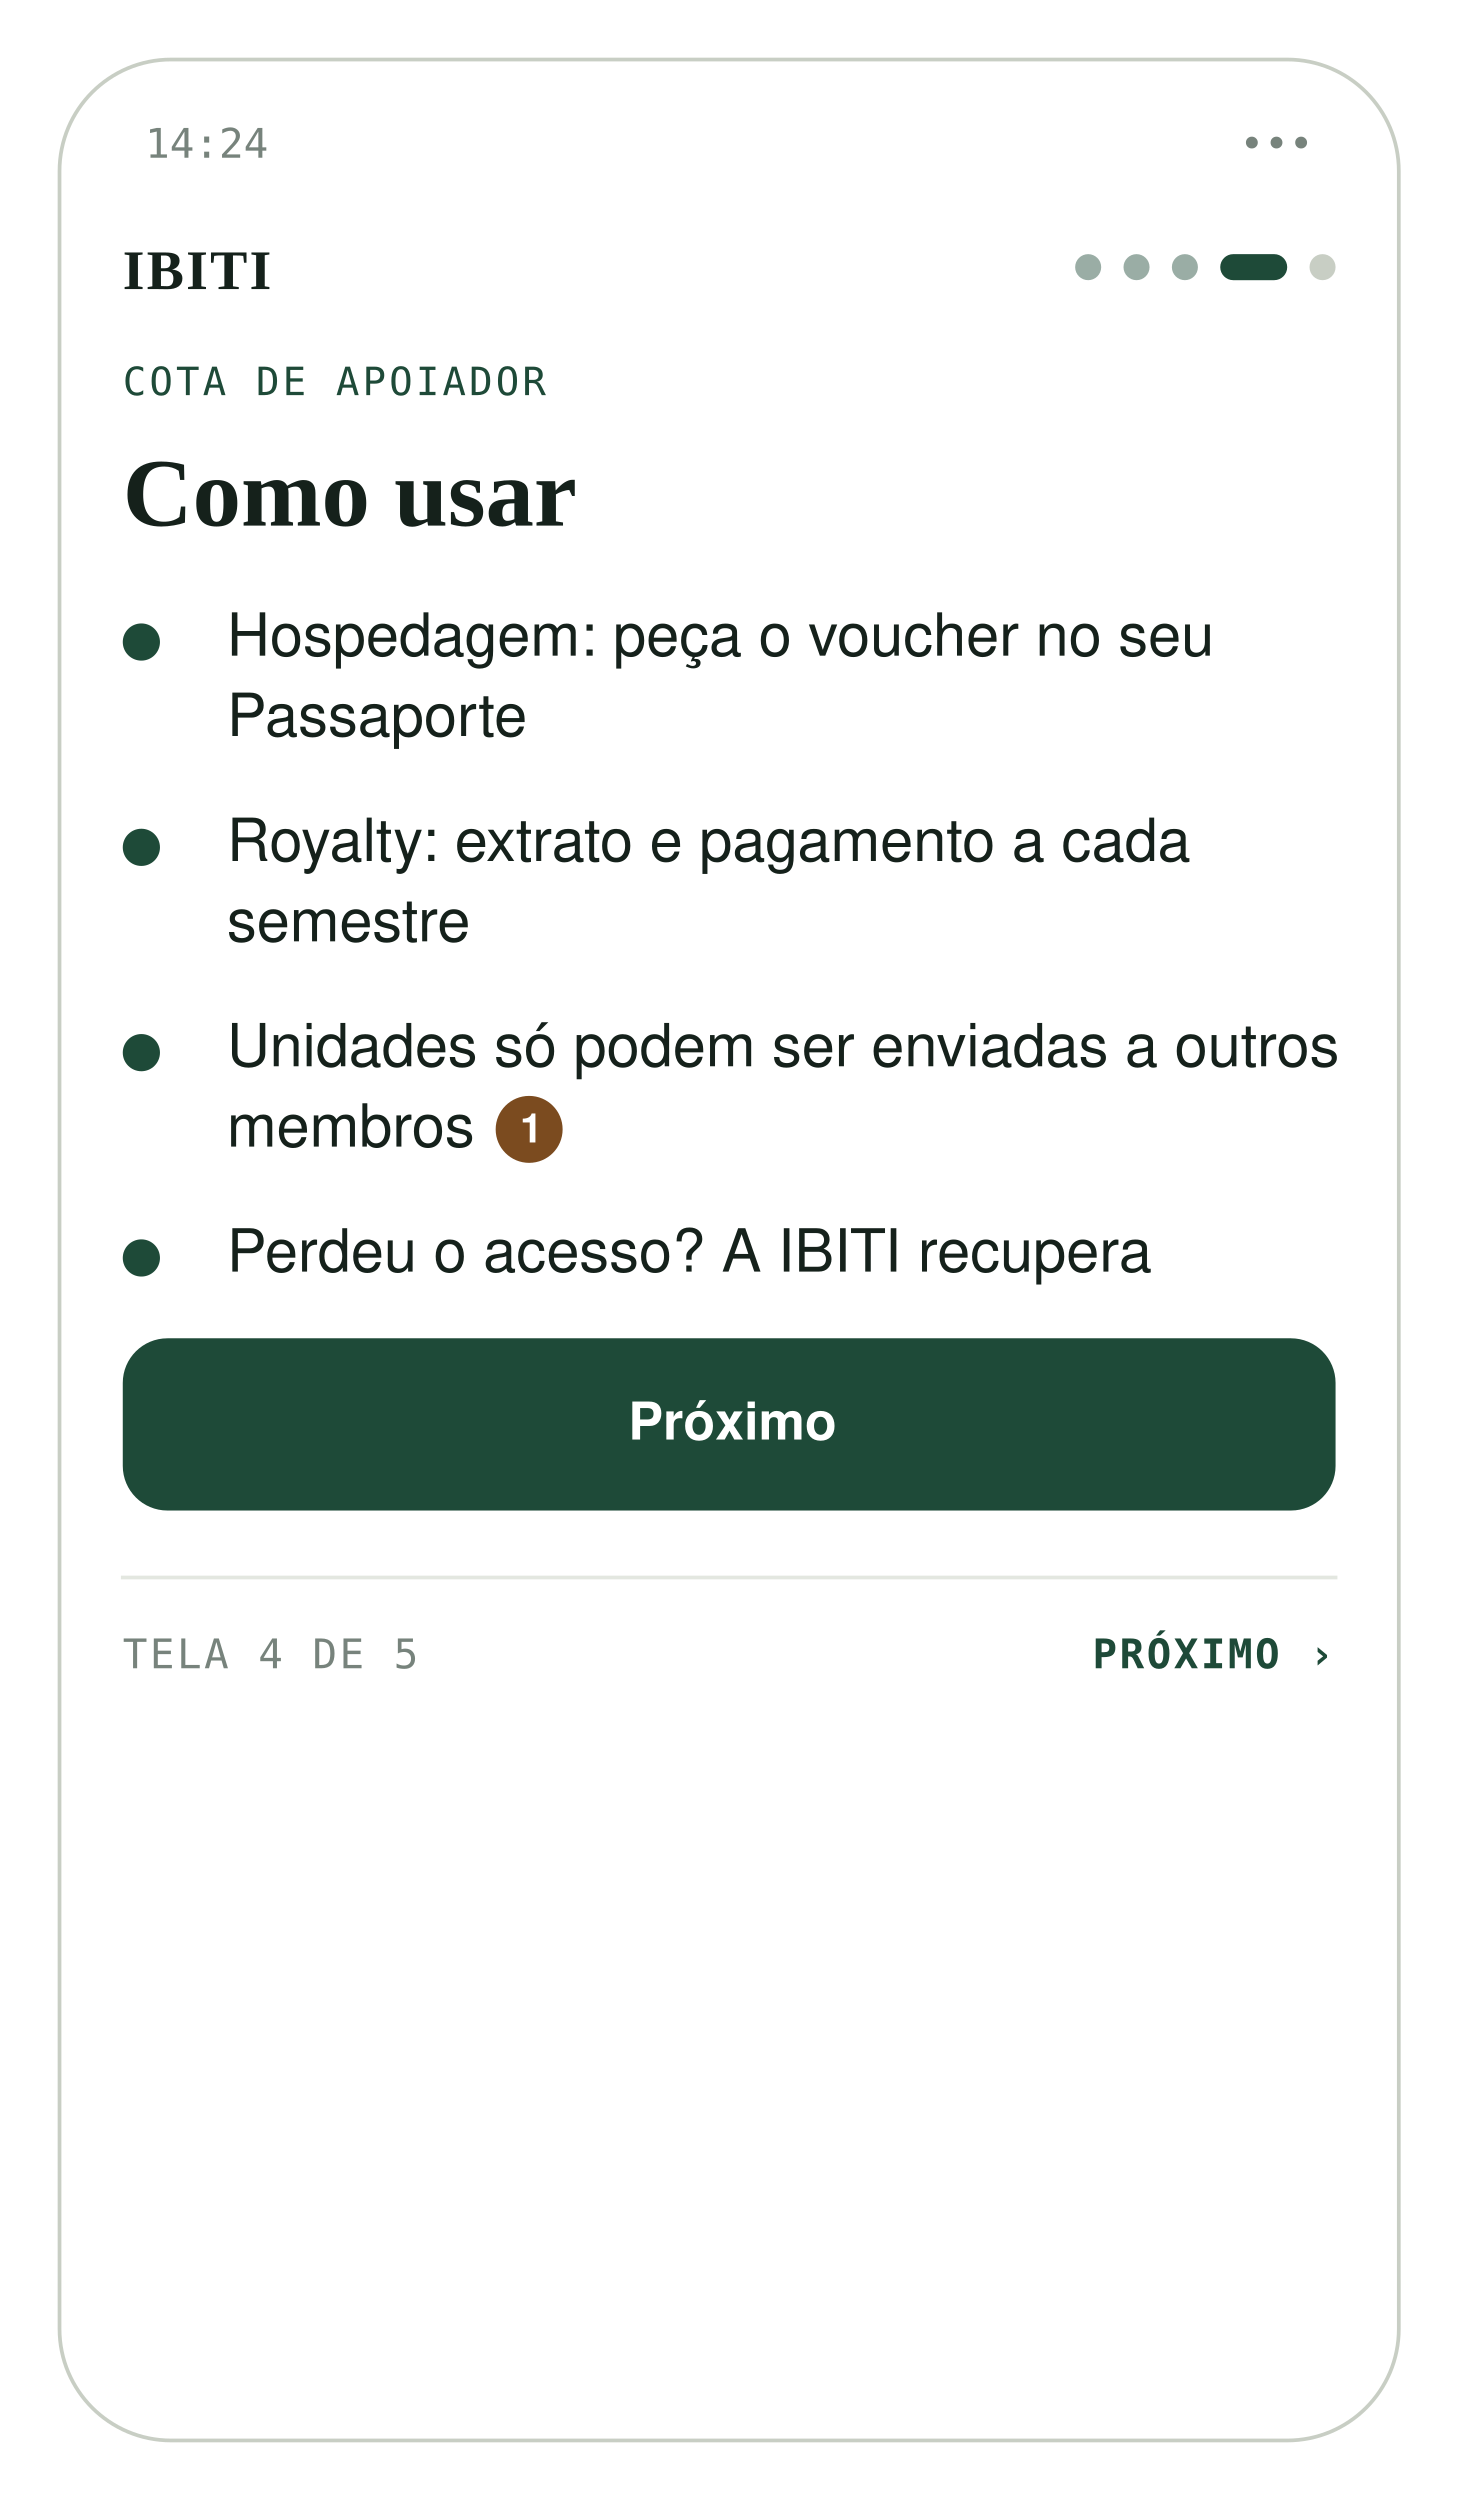
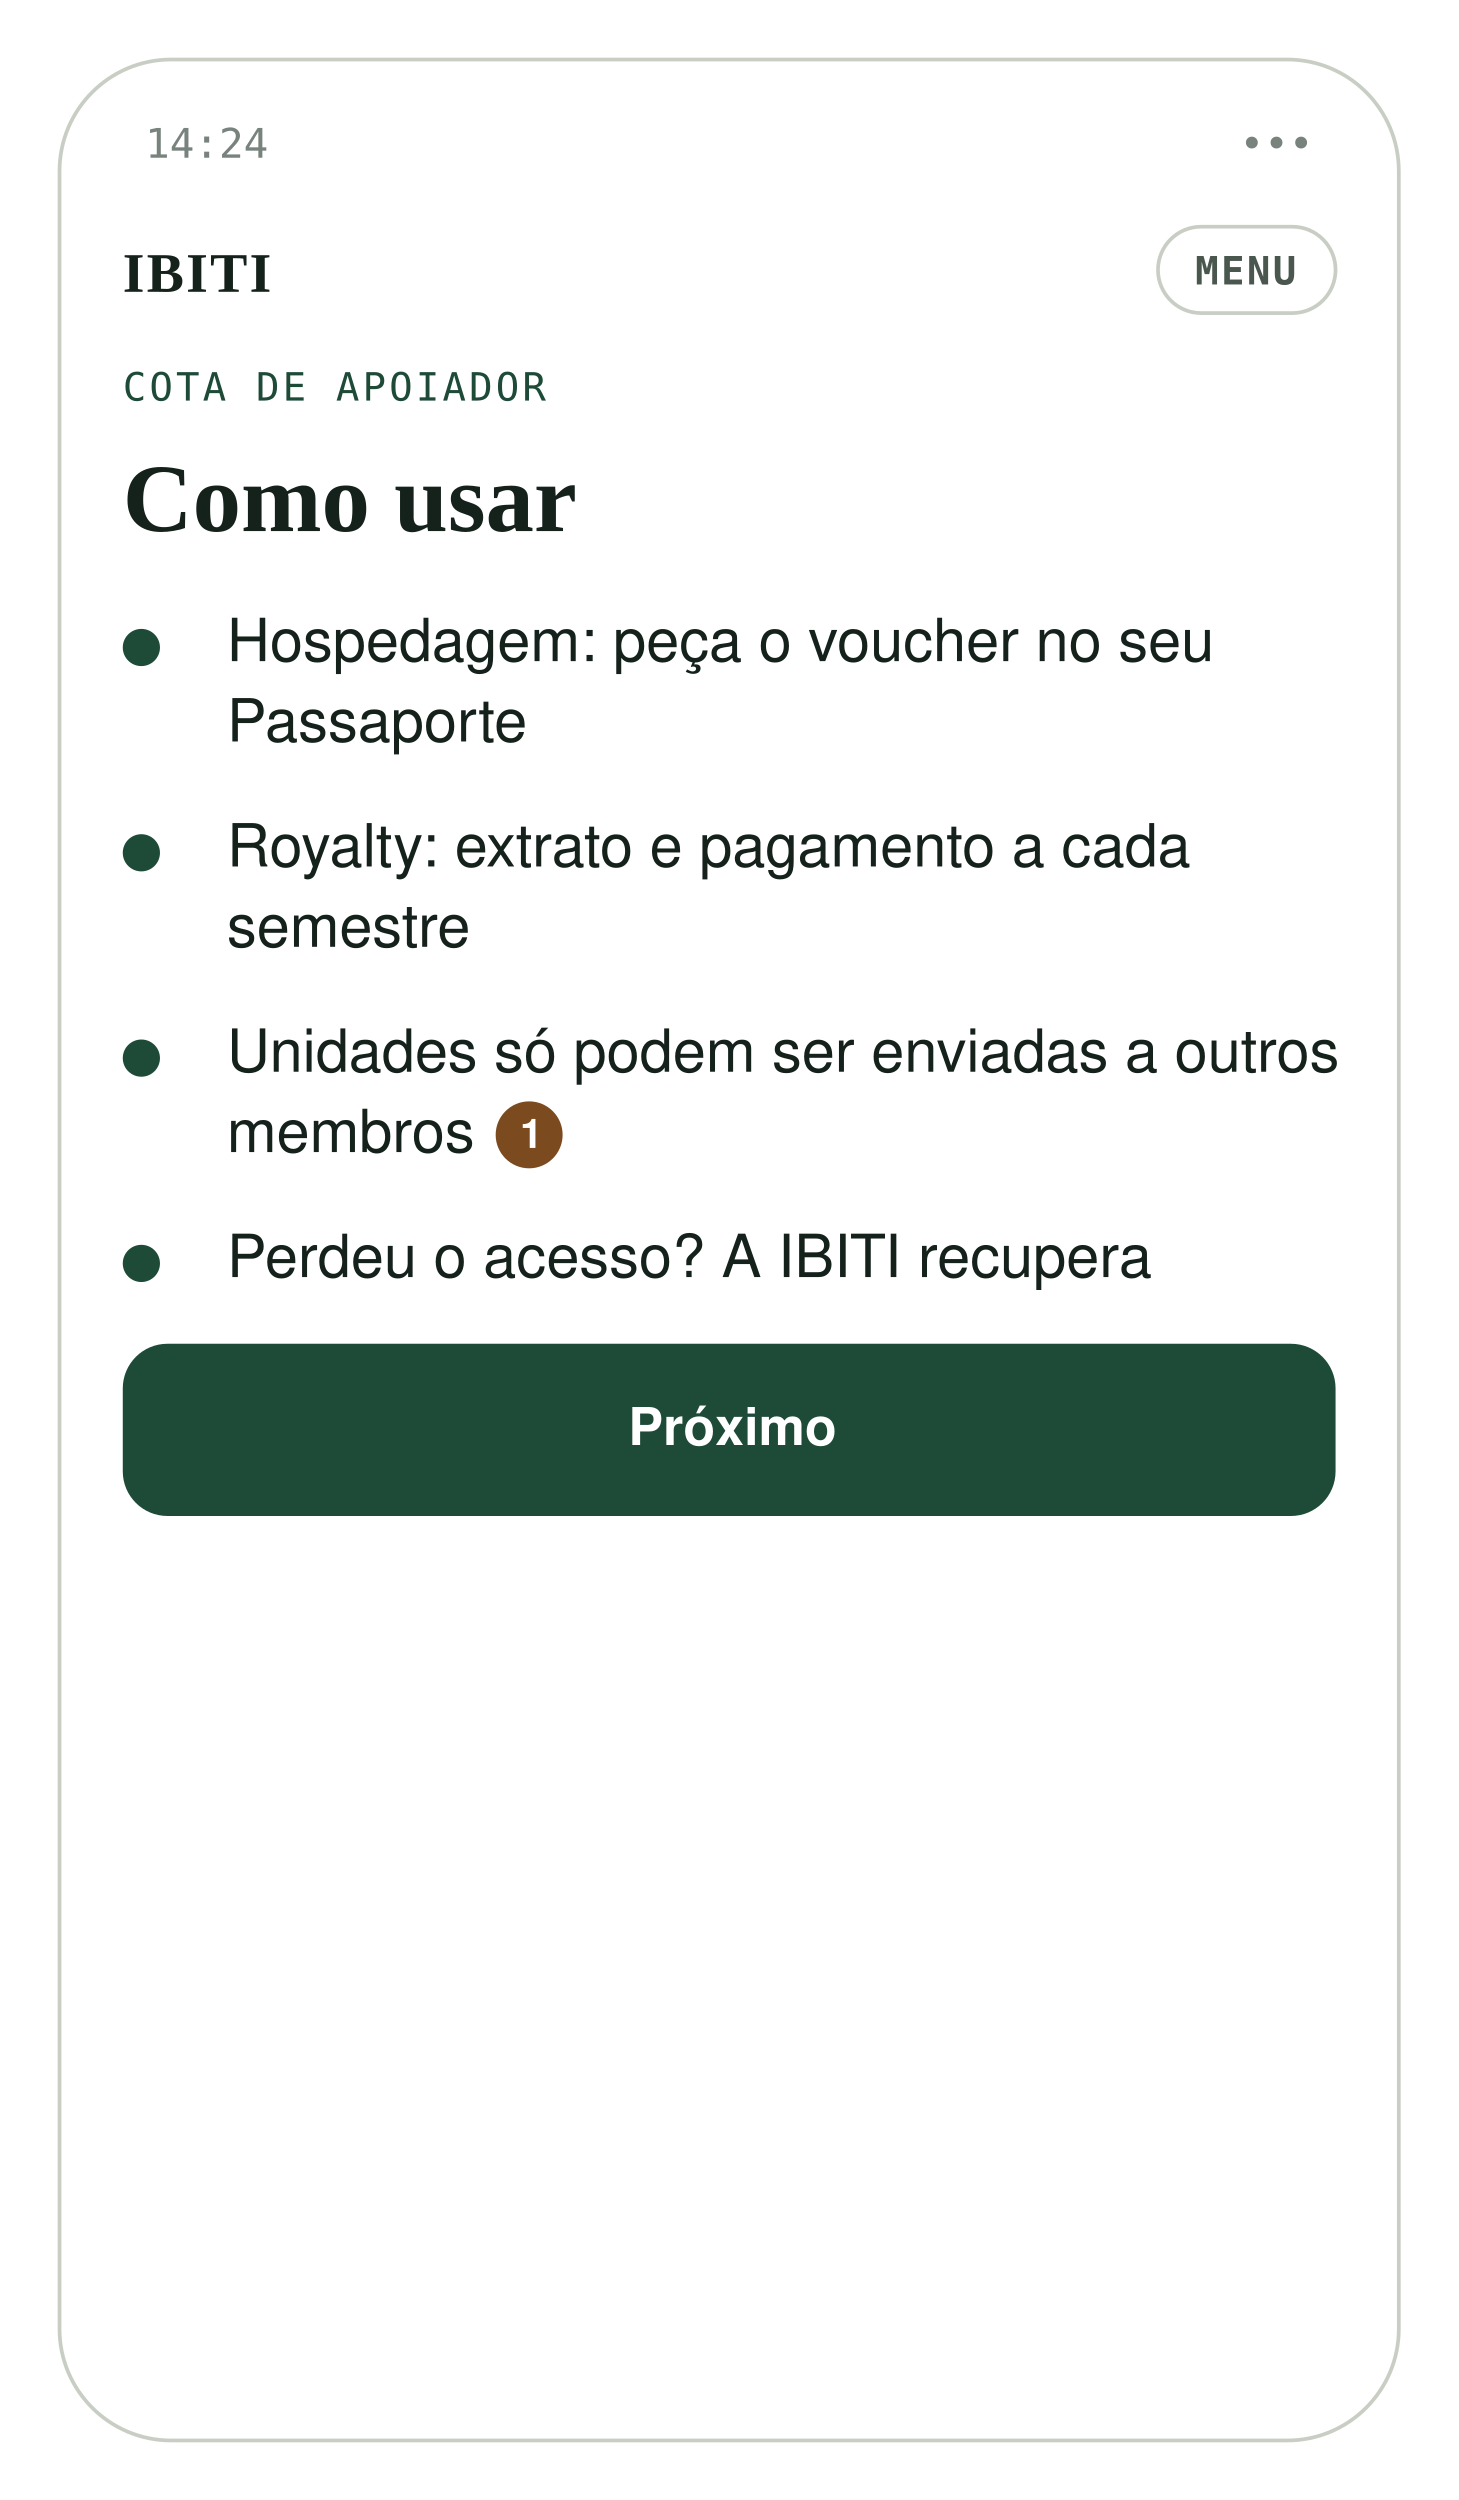
<svg xmlns="http://www.w3.org/2000/svg" data-stacking-context="true" aria-owns="solo-stage1" width="392" height="672" viewBox="54 0 392 672">
  <style />
  <g data-stacking-layer="rootBackgroundAndBorders" />
  <g data-stacking-layer="childStackingContextsWithNegativeStackLevels" />
  <g data-stacking-layer="inFlowNonInlineNonPositionedDescendants" />
  <g data-stacking-layer="nonPositionedFloats" />
  <g data-stacking-layer="inFlowInlineLevelNonPositionedDescendants" />
  <g data-stacking-layer="childStackingContextsWithStackLevelZeroAndPositionedDescendantsWithStackLevelZero" />
  <g data-stacking-layer="childStackingContextsWithPositiveStackLevels" />
  <g data-tag="div" id="solo-stage1" class="solo-stage" data-z-index="auto" data-stacking-context="true" aria-owns="phone1">
-     <g data-tag="div" id="phone1" class="phone" data-z-index="auto" data-stacking-context="true" aria-owns="status1 topbar1 ph-eyebrow1 h11 pontos1 btn1 phnav1">
+     <g data-tag="div" id="phone1" class="phone" data-z-index="auto" data-stacking-context="true" aria-owns="status1 topbar1 ph-eyebrow1 h11 pontos1 btn1">
      <g data-stacking-layer="rootBackgroundAndBorders">
        <rect width="360" height="640" x="70" y="16" fill="rgb(255, 255, 255)" stroke="rgb(200, 206, 196)" stroke-width="1px" rx="30" ry="30" />
      </g>
      <g data-tag="div" id="status1" class="status" data-z-index="auto" data-stacking-context="true" aria-owns="span1 span2">
        <g data-tag="span" id="span1" data-z-index="auto" data-stacking-context="true">
          <text color="rgb(119, 131, 124)" dominant-baseline="text-after-edge" font-family="&quot;IBM Plex Mono&quot;, Menlo, Consolas, monospace" font-size="11px" font-size-adjust="none" font-stretch="100%" font-style="normal" font-variant="normal" font-weight="400" direction="ltr" letter-spacing="normal" text-decoration="none" text-anchor="start" text-rendering="auto" unicode-bidi="normal" word-spacing="0px" writing-mode="horizontal-tb" user-select="auto" fill="rgb(119, 131, 124)">
            <tspan xml:space="preserve" x="93" y="45" textLength="33" lengthAdjust="spacingAndGlyphs">14:24</tspan>
          </text>
        </g>
        <g data-tag="span" id="span2" data-z-index="auto" data-stacking-context="true">
          <text color="rgb(119, 131, 124)" dominant-baseline="text-after-edge" font-family="&quot;IBM Plex Mono&quot;, Menlo, Consolas, monospace" font-size="11px" font-size-adjust="none" font-stretch="100%" font-style="normal" font-variant="normal" font-weight="400" direction="ltr" letter-spacing="normal" text-decoration="none" text-anchor="start" text-rendering="auto" unicode-bidi="normal" word-spacing="0px" writing-mode="horizontal-tb" user-select="auto" fill="rgb(119, 131, 124)">
            <tspan xml:space="preserve" x="387.188" y="45" textLength="19.812" lengthAdjust="spacingAndGlyphs">•••</tspan>
          </text>
        </g>
      </g>
-       <g data-tag="div" id="topbar1" class="topbar" data-z-index="auto" data-stacking-context="true" aria-owns="brand1 dots1">
+       <g data-tag="div" id="topbar1" class="topbar" data-z-index="auto" data-stacking-context="true" aria-owns="brand1 menu-chip1">
        <g data-tag="span" id="brand1" class="brand" data-z-index="auto" data-stacking-context="true">
          <text color="rgb(21, 33, 27)" dominant-baseline="text-after-edge" font-family="Fraunces, &quot;Iowan Old Style&quot;, Georgia, &quot;Times New Roman&quot;, serif" font-size="15px" font-size-adjust="none" font-stretch="100%" font-style="normal" font-variant="normal" font-weight="600" direction="ltr" letter-spacing="0.6px" text-decoration="none" text-anchor="start" text-rendering="auto" unicode-bidi="normal" word-spacing="0px" writing-mode="horizontal-tb" user-select="auto" fill="rgb(21, 33, 27)">
-             <tspan xml:space="preserve" x="87" y="80.938" textLength="42.422" lengthAdjust="spacingAndGlyphs">IBITI</tspan>
+             <tspan xml:space="preserve" x="87" y="81.672" textLength="42.422" lengthAdjust="spacingAndGlyphs">IBITI</tspan>
          </text>
        </g>
-         <g data-tag="span" id="dots1" class="dots" data-z-index="auto" data-stacking-context="true" aria-owns="done1 done2 done3 on1 i1">
-           <g data-tag="i" id="done1" class="done" data-z-index="auto" data-stacking-context="true" opacity="0.45">
-             <g data-stacking-layer="rootBackgroundAndBorders">
-               <rect width="7" height="7" x="343" y="68.312" fill="rgb(30, 74, 56)" rx="3.5" ry="3.5" />
-             </g>
+         <g data-tag="span" id="menu-chip1" class="menu-chip" data-z-index="auto" data-stacking-context="true">
+           <g data-stacking-layer="rootBackgroundAndBorders">
+             <rect width="47.734" height="23.219" x="365.266" y="60.938" fill="rgba(0, 0, 0, 0)" stroke="rgb(200, 206, 196)" stroke-width="1px" rx="11.609" ry="11.609" />
          </g>
-           <g data-tag="i" id="done2" class="done" data-z-index="auto" data-stacking-context="true" opacity="0.45">
-             <g data-stacking-layer="rootBackgroundAndBorders">
-               <rect width="7" height="7" x="356" y="68.312" fill="rgb(30, 74, 56)" rx="3.5" ry="3.5" />
-             </g>
-           </g>
-           <g data-tag="i" id="done3" class="done" data-z-index="auto" data-stacking-context="true" opacity="0.45">
-             <g data-stacking-layer="rootBackgroundAndBorders">
-               <rect width="7" height="7" x="369" y="68.312" fill="rgb(30, 74, 56)" rx="3.5" ry="3.5" />
-             </g>
-           </g>
-           <g data-tag="i" id="on1" class="on" data-z-index="auto" data-stacking-context="true">
-             <g data-stacking-layer="rootBackgroundAndBorders">
-               <rect width="18" height="7" x="382" y="68.312" fill="rgb(30, 74, 56)" rx="3.5" ry="3.5" />
-             </g>
-           </g>
-           <g data-tag="i" id="i1" data-z-index="auto" data-stacking-context="true">
-             <g data-stacking-layer="rootBackgroundAndBorders">
-               <rect width="7" height="7" x="406" y="68.312" fill="rgb(200, 206, 196)" rx="3.5" ry="3.5" />
-             </g>
-           </g>
+           <text color="rgb(74, 87, 79)" dominant-baseline="text-after-edge" font-family="&quot;IBM Plex Mono&quot;, Menlo, Consolas, monospace" font-size="10.5px" font-size-adjust="none" font-stretch="100%" font-style="normal" font-variant="normal" font-weight="700" direction="ltr" letter-spacing="0.63px" text-decoration="none" text-anchor="start" text-rendering="auto" unicode-bidi="normal" word-spacing="0px" writing-mode="horizontal-tb" user-select="auto" fill="rgb(74, 87, 79)">
+             <tspan xml:space="preserve" x="375.266" y="78.938" textLength="27.734" lengthAdjust="spacingAndGlyphs">MENU</tspan>
+           </text>
        </g>
      </g>
      <g data-tag="div" id="ph-eyebrow1" class="ph-eyebrow" data-z-index="auto" data-stacking-context="true">
        <text color="rgb(30, 74, 56)" dominant-baseline="text-after-edge" font-family="&quot;IBM Plex Mono&quot;, Menlo, Consolas, monospace" font-size="10.5px" font-size-adjust="none" font-stretch="100%" font-style="normal" font-variant="normal" font-weight="400" direction="ltr" letter-spacing="0.84px" text-decoration="none" text-anchor="start" text-rendering="auto" unicode-bidi="isolate" word-spacing="0px" writing-mode="horizontal-tb" user-select="auto" fill="rgb(30, 74, 56)">
-           <tspan xml:space="preserve" x="87" y="108.688" textLength="114.25" lengthAdjust="spacingAndGlyphs">COTA DE APOIADOR</tspan>
+           <tspan xml:space="preserve" x="87" y="110.156" textLength="114.25" lengthAdjust="spacingAndGlyphs">COTA DE APOIADOR</tspan>
        </text>
      </g>
      <g data-tag="div" id="h11" class="h1" data-z-index="auto" data-stacking-context="true">
        <text color="rgb(21, 33, 27)" dominant-baseline="text-after-edge" font-family="Fraunces, &quot;Iowan Old Style&quot;, Georgia, &quot;Times New Roman&quot;, serif" font-size="26px" font-size-adjust="none" font-stretch="100%" font-style="normal" font-variant="normal" font-weight="600" direction="ltr" letter-spacing="normal" text-decoration="none" text-anchor="start" text-rendering="auto" unicode-bidi="isolate" word-spacing="0px" writing-mode="horizontal-tb" user-select="auto" fill="rgb(21, 33, 27)">
-           <tspan xml:space="preserve" x="87" y="146.906" textLength="134.375" lengthAdjust="spacingAndGlyphs">Como usar</tspan>
+           <tspan xml:space="preserve" x="87" y="148.375" textLength="134.375" lengthAdjust="spacingAndGlyphs">Como usar</tspan>
        </text>
      </g>
      <g data-tag="ul" id="pontos1" class="pontos " data-z-index="auto" data-stacking-context="true" role="list" aria-owns="li1 li2 li3 li4">
-         <g data-tag="li" id="li1" data-z-index="auto" data-stacking-context="true" role="listitem" aria-owns="i2 span3">
-           <g data-tag="i" id="i2" data-z-index="auto" data-stacking-context="true">
+         <g data-tag="li" id="li1" data-z-index="auto" data-stacking-context="true" role="listitem" aria-owns="i1 span3">
+           <g data-tag="i" id="i1" data-z-index="auto" data-stacking-context="true">
            <g data-stacking-layer="rootBackgroundAndBorders">
-               <rect width="10" height="10" x="87" y="167.578" fill="rgb(30, 74, 56)" rx="5" ry="5" />
+               <rect width="10" height="10" x="87" y="169.047" fill="rgb(30, 74, 56)" rx="5" ry="5" />
            </g>
          </g>
          <g data-tag="span" id="span3" data-z-index="auto" data-stacking-context="true">
            <text color="rgb(21, 33, 27)" dominant-baseline="text-after-edge" font-family="&quot;Atkinson Hyperlegible&quot;, &quot;Helvetica Neue&quot;, Helvetica, Arial, sans-serif" font-size="16px" font-size-adjust="none" font-stretch="100%" font-style="normal" font-variant="normal" font-weight="400" direction="ltr" letter-spacing="normal" text-decoration="none" text-anchor="start" text-rendering="auto" unicode-bidi="normal" word-spacing="0px" writing-mode="horizontal-tb" user-select="auto" fill="rgb(21, 33, 27)">
-               <tspan xml:space="preserve" x="115" y="180.578" textLength="259.406" lengthAdjust="spacingAndGlyphs">Hospedagem: peça o voucher no seu </tspan>
-               <tspan xml:space="preserve" x="115" y="202.172" textLength="78.469" lengthAdjust="spacingAndGlyphs">Passaporte</tspan>
+               <tspan xml:space="preserve" x="115" y="182.047" textLength="259.406" lengthAdjust="spacingAndGlyphs">Hospedagem: peça o voucher no seu </tspan>
+               <tspan xml:space="preserve" x="115" y="203.641" textLength="78.469" lengthAdjust="spacingAndGlyphs">Passaporte</tspan>
            </text>
          </g>
        </g>
-         <g data-tag="li" id="li2" data-z-index="auto" data-stacking-context="true" role="listitem" aria-owns="i3 span4">
-           <g data-tag="i" id="i3" data-z-index="auto" data-stacking-context="true">
+         <g data-tag="li" id="li2" data-z-index="auto" data-stacking-context="true" role="listitem" aria-owns="i2 span4">
+           <g data-tag="i" id="i2" data-z-index="auto" data-stacking-context="true">
            <g data-stacking-layer="rootBackgroundAndBorders">
-               <rect width="10" height="10" x="87" y="222.766" fill="rgb(30, 74, 56)" rx="5" ry="5" />
+               <rect width="10" height="10" x="87" y="224.234" fill="rgb(30, 74, 56)" rx="5" ry="5" />
            </g>
          </g>
          <g data-tag="span" id="span4" data-z-index="auto" data-stacking-context="true">
            <text color="rgb(21, 33, 27)" dominant-baseline="text-after-edge" font-family="&quot;Atkinson Hyperlegible&quot;, &quot;Helvetica Neue&quot;, Helvetica, Arial, sans-serif" font-size="16px" font-size-adjust="none" font-stretch="100%" font-style="normal" font-variant="normal" font-weight="400" direction="ltr" letter-spacing="normal" text-decoration="none" text-anchor="start" text-rendering="auto" unicode-bidi="normal" word-spacing="0px" writing-mode="horizontal-tb" user-select="auto" fill="rgb(21, 33, 27)">
-               <tspan xml:space="preserve" x="115" y="235.766" textLength="254.266" lengthAdjust="spacingAndGlyphs">Royalty: extrato e pagamento a cada </tspan>
-               <tspan xml:space="preserve" x="115" y="257.359" textLength="64.859" lengthAdjust="spacingAndGlyphs">semestre</tspan>
+               <tspan xml:space="preserve" x="115" y="237.234" textLength="254.266" lengthAdjust="spacingAndGlyphs">Royalty: extrato e pagamento a cada </tspan>
+               <tspan xml:space="preserve" x="115" y="258.828" textLength="64.859" lengthAdjust="spacingAndGlyphs">semestre</tspan>
            </text>
          </g>
        </g>
-         <g data-tag="li" id="li3" data-z-index="auto" data-stacking-context="true" role="listitem" aria-owns="i4 span5">
-           <g data-tag="i" id="i4" data-z-index="auto" data-stacking-context="true">
+         <g data-tag="li" id="li3" data-z-index="auto" data-stacking-context="true" role="listitem" aria-owns="i3 span5">
+           <g data-tag="i" id="i3" data-z-index="auto" data-stacking-context="true">
            <g data-stacking-layer="rootBackgroundAndBorders">
-               <rect width="10" height="10" x="87" y="277.953" fill="rgb(30, 74, 56)" rx="5" ry="5" />
+               <rect width="10" height="10" x="87" y="279.422" fill="rgb(30, 74, 56)" rx="5" ry="5" />
            </g>
          </g>
          <g data-tag="span" id="span5" data-z-index="auto" data-stacking-context="true" aria-owns="mark1">
            <text color="rgb(21, 33, 27)" dominant-baseline="text-after-edge" font-family="&quot;Atkinson Hyperlegible&quot;, &quot;Helvetica Neue&quot;, Helvetica, Arial, sans-serif" font-size="16px" font-size-adjust="none" font-stretch="100%" font-style="normal" font-variant="normal" font-weight="400" direction="ltr" letter-spacing="normal" text-decoration="none" text-anchor="start" text-rendering="auto" unicode-bidi="normal" word-spacing="0px" writing-mode="horizontal-tb" user-select="auto" fill="rgb(21, 33, 27)">
-               <tspan xml:space="preserve" x="115" y="290.953" textLength="295.766" lengthAdjust="spacingAndGlyphs">Unidades só podem ser enviadas a outros </tspan>
-               <tspan xml:space="preserve" x="115" y="312.547" textLength="66.234" lengthAdjust="spacingAndGlyphs">membros</tspan>
+               <tspan xml:space="preserve" x="115" y="292.422" textLength="295.766" lengthAdjust="spacingAndGlyphs">Unidades só podem ser enviadas a outros </tspan>
+               <tspan xml:space="preserve" x="115" y="314.016" textLength="66.234" lengthAdjust="spacingAndGlyphs">membros</tspan>
            </text>
            <g data-tag="span" id="mark1" class="mark" data-z-index="auto" data-stacking-context="true">
              <g data-stacking-layer="rootBackgroundAndBorders">
-                 <rect width="18" height="18" x="187.234" y="294.578" fill="rgb(123, 75, 31)" rx="9" ry="9" />
+                 <rect width="18" height="18" x="187.234" y="296.047" fill="rgb(123, 75, 31)" rx="9" ry="9" />
              </g>
              <text color="rgb(255, 255, 255)" dominant-baseline="text-after-edge" font-family="&quot;Atkinson Hyperlegible&quot;, &quot;Helvetica Neue&quot;, Helvetica, Arial, sans-serif" font-size="11px" font-size-adjust="none" font-stretch="100%" font-style="normal" font-variant="normal" font-weight="700" direction="ltr" letter-spacing="normal" text-decoration="none" text-anchor="start" text-rendering="auto" unicode-bidi="normal" word-spacing="0px" writing-mode="horizontal-tb" user-select="auto" fill="rgb(255, 255, 255)">
-                 <tspan xml:space="preserve" x="193.766" y="310.078" textLength="4.938" lengthAdjust="spacingAndGlyphs">1</tspan>
+                 <tspan xml:space="preserve" x="193.766" y="311.547" textLength="4.938" lengthAdjust="spacingAndGlyphs">1</tspan>
              </text>
            </g>
          </g>
        </g>
-         <g data-tag="li" id="li4" data-z-index="auto" data-stacking-context="true" role="listitem" aria-owns="i5 span6">
-           <g data-tag="i" id="i5" data-z-index="auto" data-stacking-context="true">
+         <g data-tag="li" id="li4" data-z-index="auto" data-stacking-context="true" role="listitem" aria-owns="i4 span6">
+           <g data-tag="i" id="i4" data-z-index="auto" data-stacking-context="true">
            <g data-stacking-layer="rootBackgroundAndBorders">
-               <rect width="10" height="10" x="87" y="333.141" fill="rgb(30, 74, 56)" rx="5" ry="5" />
+               <rect width="10" height="10" x="87" y="334.609" fill="rgb(30, 74, 56)" rx="5" ry="5" />
            </g>
          </g>
          <g data-tag="span" id="span6" data-z-index="auto" data-stacking-context="true">
            <text color="rgb(21, 33, 27)" dominant-baseline="text-after-edge" font-family="&quot;Atkinson Hyperlegible&quot;, &quot;Helvetica Neue&quot;, Helvetica, Arial, sans-serif" font-size="16px" font-size-adjust="none" font-stretch="100%" font-style="normal" font-variant="normal" font-weight="400" direction="ltr" letter-spacing="normal" text-decoration="none" text-anchor="start" text-rendering="auto" unicode-bidi="normal" word-spacing="0px" writing-mode="horizontal-tb" user-select="auto" fill="rgb(21, 33, 27)">
-               <tspan xml:space="preserve" x="115" y="346.141" textLength="249.062" lengthAdjust="spacingAndGlyphs">Perdeu o acesso? A IBITI recupera</tspan>
+               <tspan xml:space="preserve" x="115" y="347.609" textLength="249.062" lengthAdjust="spacingAndGlyphs">Perdeu o acesso? A IBITI recupera</tspan>
            </text>
          </g>
        </g>
      </g>
      <a data-tag="a" id="btn1" class="btn primary" data-z-index="auto" data-stacking-context="true" role="link">
        <g data-stacking-layer="rootBackgroundAndBorders">
-           <rect width="326" height="46.297" x="87" y="359.734" fill="rgb(30, 74, 56)" rx="12" ry="12" />
+           <rect width="326" height="46.297" x="87" y="361.203" fill="rgb(30, 74, 56)" rx="12" ry="12" />
        </g>
        <text color="rgb(255, 255, 255)" dominant-baseline="text-after-edge" font-family="&quot;Atkinson Hyperlegible&quot;, &quot;Helvetica Neue&quot;, Helvetica, Arial, sans-serif" font-size="14px" font-size-adjust="none" font-stretch="100%" font-style="normal" font-variant="normal" font-weight="700" direction="ltr" letter-spacing="normal" text-decoration="none" text-anchor="start" text-rendering="auto" unicode-bidi="normal" word-spacing="0px" writing-mode="horizontal-tb" user-select="auto" fill="rgb(255, 255, 255)">
-           <tspan xml:space="preserve" x="222.906" y="390.734" textLength="54.188" lengthAdjust="spacingAndGlyphs">Próximo</tspan>
+           <tspan xml:space="preserve" x="222.906" y="392.203" textLength="54.188" lengthAdjust="spacingAndGlyphs">Próximo</tspan>
        </text>
      </a>
-       <g data-tag="div" id="phnav1" class="phnav" data-z-index="auto" data-stacking-context="true" aria-owns="span7 b1">
-         <g data-stacking-layer="rootBackgroundAndBorders">
-           <line stroke-linecap="square" stroke="rgb(227, 231, 224)" stroke-width="1px" x1="87" x2="413" y1="424.031" y2="424.031" />
-         </g>
-         <g data-tag="span" id="span7" data-z-index="auto" data-stacking-context="true">
-           <text color="rgb(119, 131, 124)" dominant-baseline="text-after-edge" font-family="&quot;IBM Plex Mono&quot;, Menlo, Consolas, monospace" font-size="11px" font-size-adjust="none" font-stretch="100%" font-style="normal" font-variant="normal" font-weight="400" direction="ltr" letter-spacing="0.66px" text-decoration="none" text-anchor="start" text-rendering="auto" unicode-bidi="normal" word-spacing="0px" writing-mode="horizontal-tb" user-select="auto" fill="rgb(119, 131, 124)">
-             <tspan xml:space="preserve" x="87" y="451.031" textLength="79.875" lengthAdjust="spacingAndGlyphs">TELA 4 DE 5</tspan>
-           </text>
-         </g>
-         <g data-tag="b" id="b1" data-z-index="auto" data-stacking-context="true">
-           <text color="rgb(30, 74, 56)" dominant-baseline="text-after-edge" font-family="&quot;IBM Plex Mono&quot;, Menlo, Consolas, monospace" font-size="11px" font-size-adjust="none" font-stretch="100%" font-style="normal" font-variant="normal" font-weight="700" direction="ltr" letter-spacing="0.66px" text-decoration="none" text-anchor="start" text-rendering="auto" unicode-bidi="normal" word-spacing="0px" writing-mode="horizontal-tb" user-select="auto" fill="rgb(30, 74, 56)">
-             <tspan xml:space="preserve" x="347.656" y="451.031" textLength="65.344" lengthAdjust="spacingAndGlyphs">PRÓXIMO ›</tspan>
-           </text>
-         </g>
-       </g>
    </g>
  </g>
</svg>
